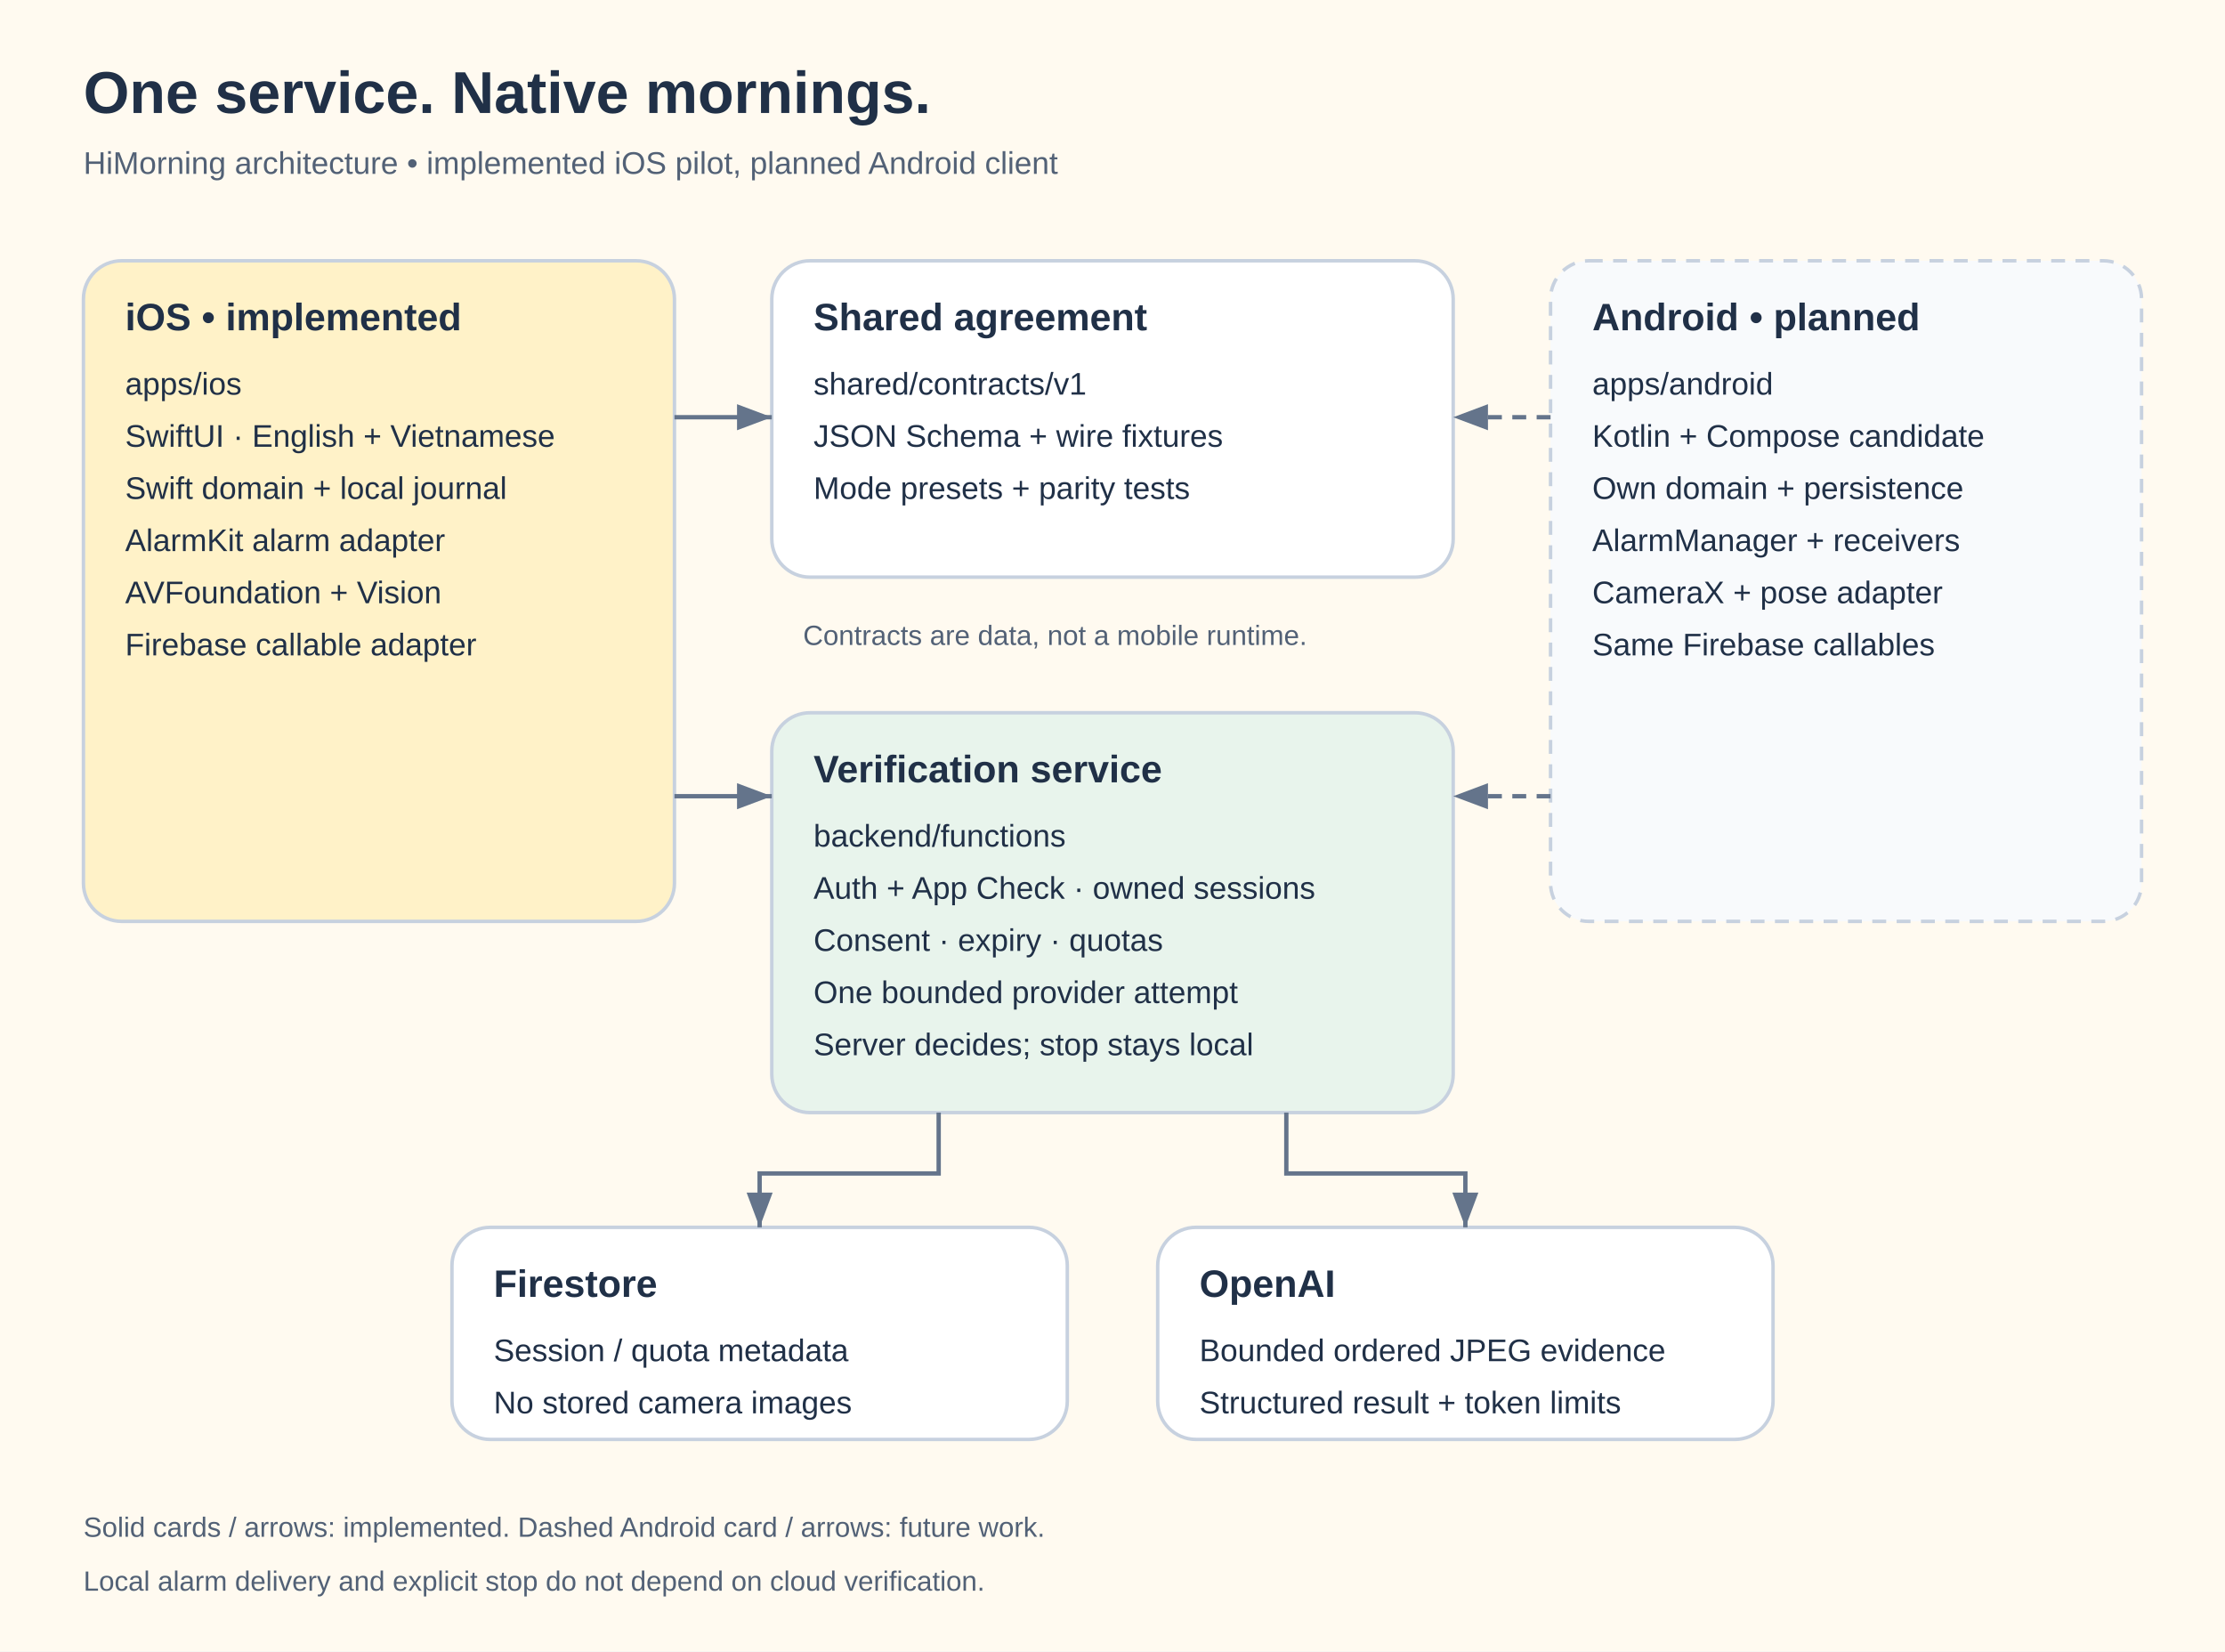
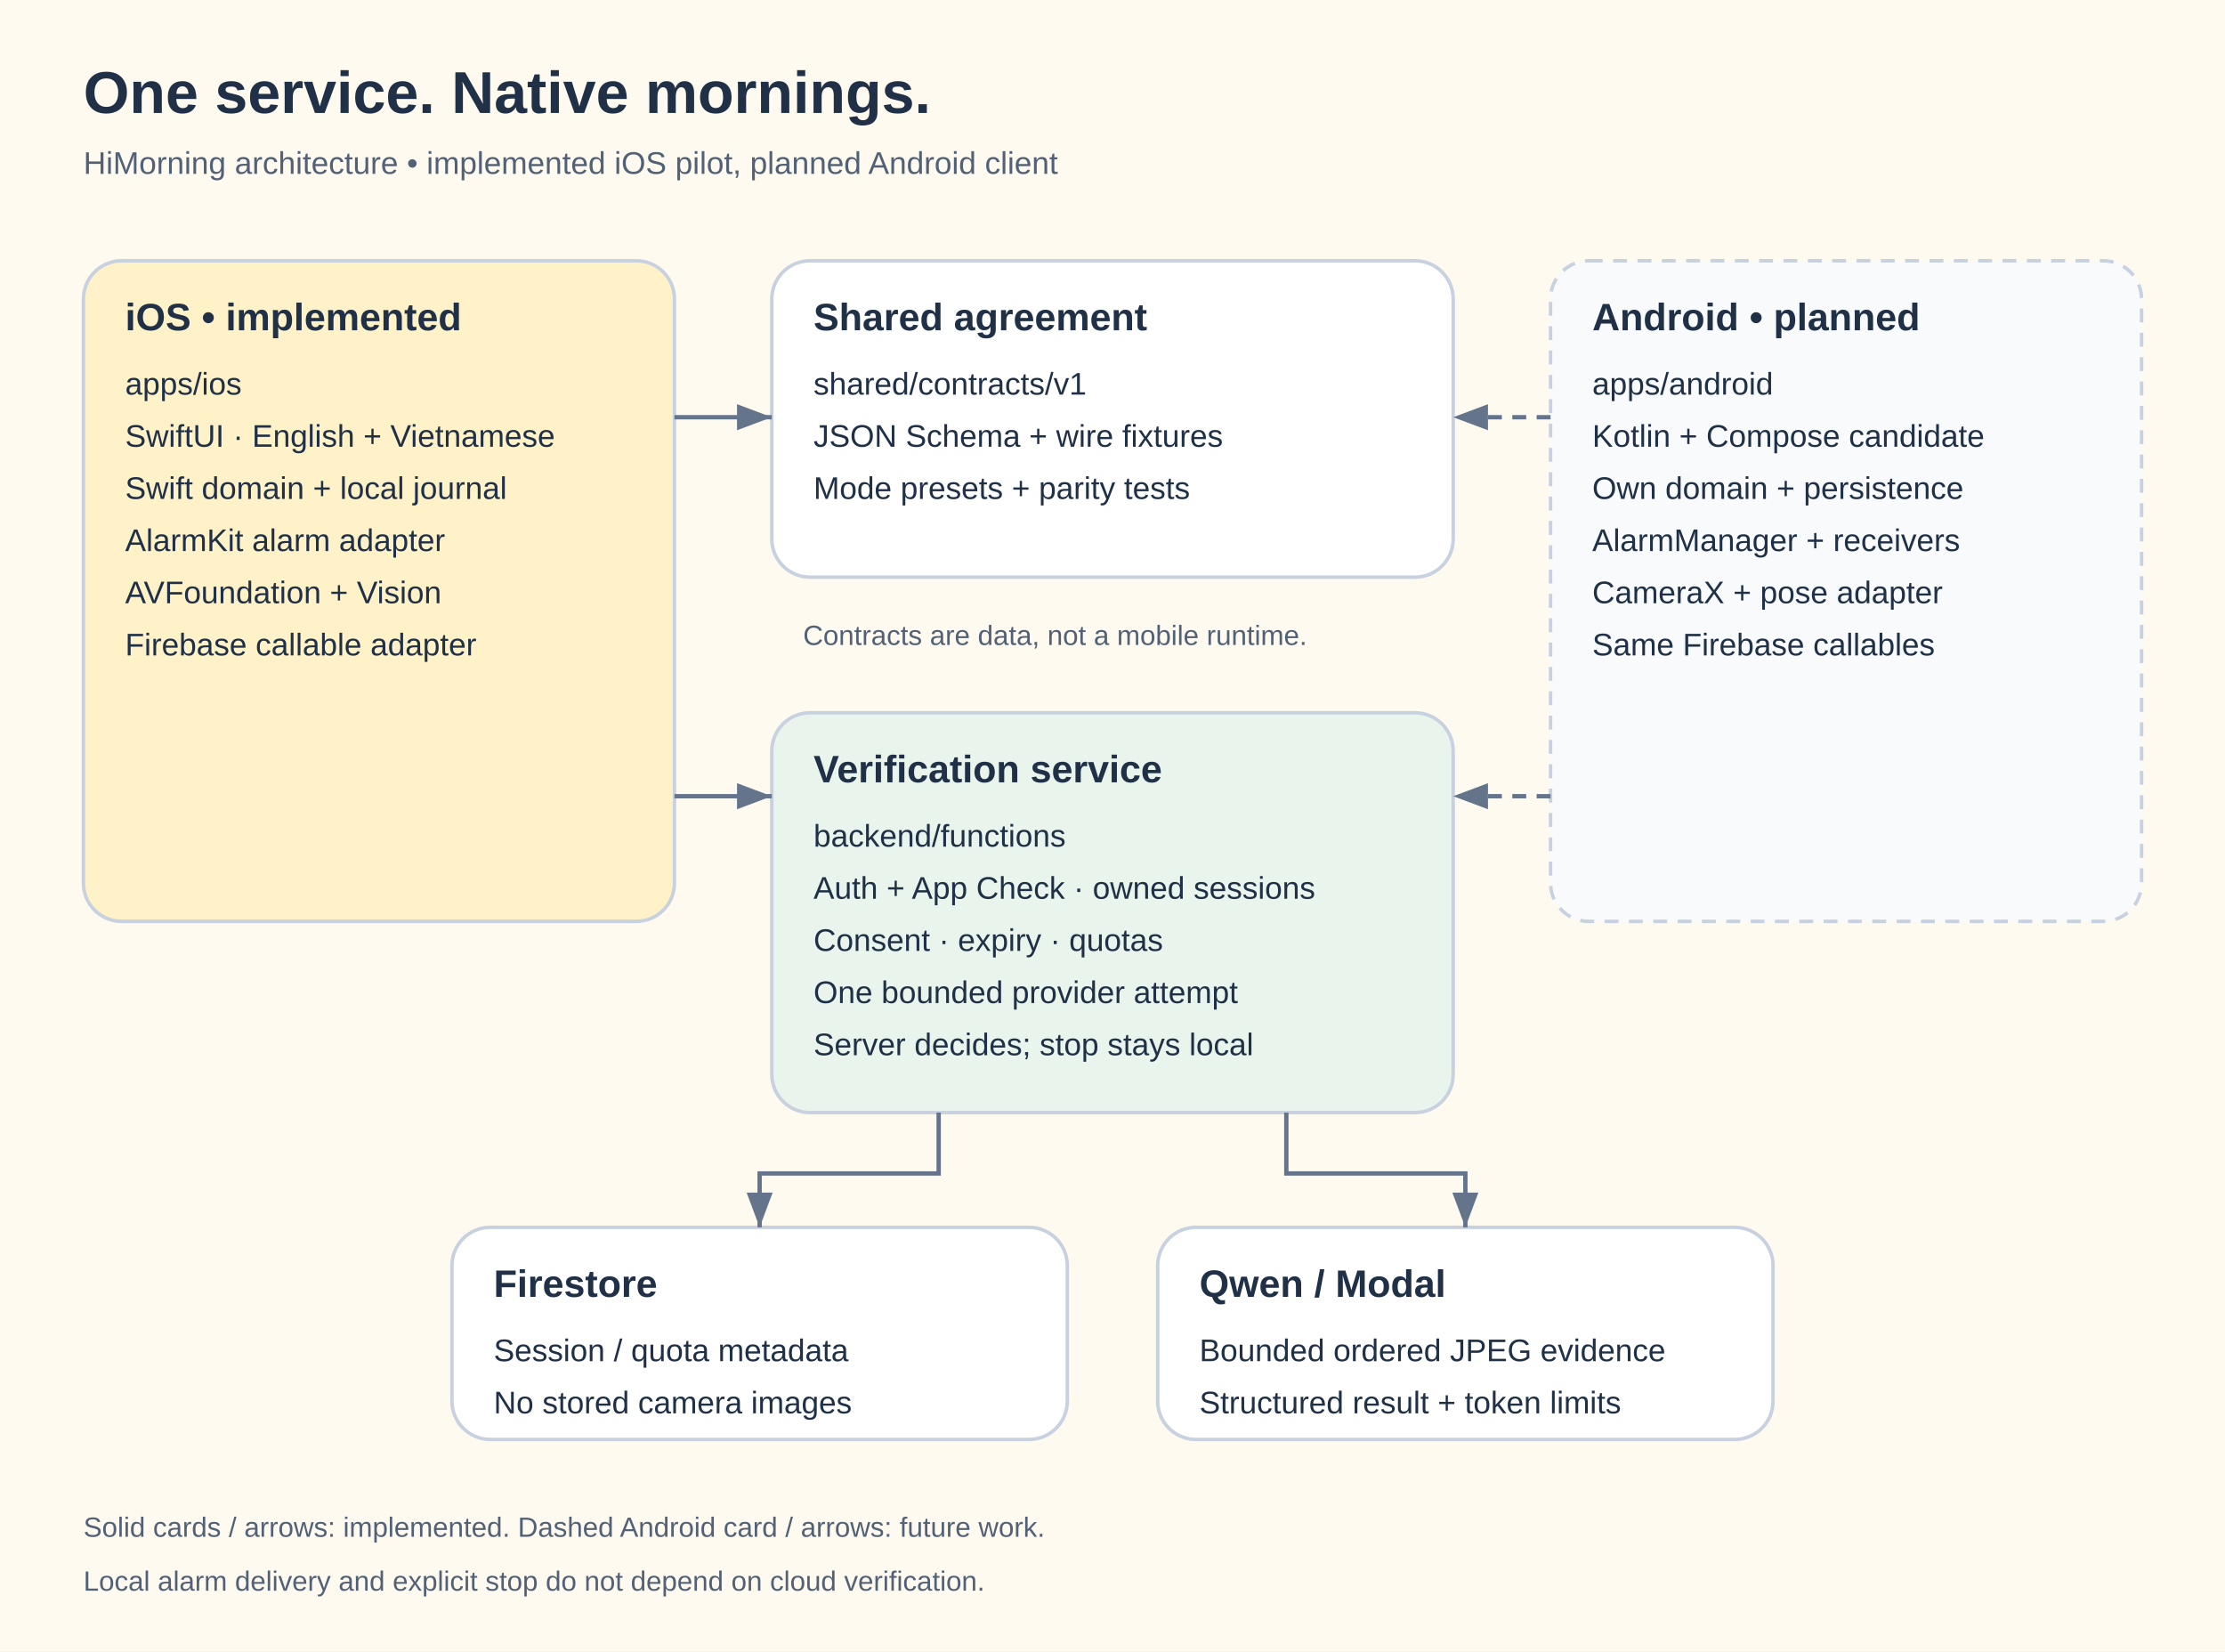
<svg xmlns="http://www.w3.org/2000/svg" width="1280" height="950" viewBox="0 0 1280 950" role="img" aria-labelledby="title desc">
  <style>text{font-family:-apple-system,BlinkMacSystemFont,Arial,sans-serif;fill:#203047}.title{font-size:34px;font-weight:700}.sub{font-size:18px;fill:#526176}.h{font-size:22px;font-weight:700}.b{font-size:18px}.small{font-size:16px;fill:#526176}.edge{fill:none;stroke:#64748b;stroke-width:2.5;marker-end:url(#arrow)}</style>
  <defs>
    <marker id="arrow" markerWidth="10" markerHeight="10" refX="8" refY="3" orient="auto">
      <path d="M0,0 L0,6 L8,3 z" fill="#64748b" />
    </marker>
  </defs>
  <rect width="1280" height="950" fill="#fffaf0" />
  <text x="48" y="65" class="title">One service. Native mornings.</text>
  <text x="48" y="100" class="sub">HiMorning architecture • implemented iOS pilot, planned Android client</text>
  <rect x="48" y="150" width="340" height="380" rx="22" fill="#fff2c8" stroke="#c7d1df" stroke-width="2" />
  <text x="72" y="190" class="h">iOS • implemented</text>
  <text x="72" y="227" class="b">apps/ios</text>
  <text x="72" y="257" class="b">SwiftUI · English + Vietnamese</text>
  <text x="72" y="287" class="b">Swift domain + local journal</text>
  <text x="72" y="317" class="b">AlarmKit alarm adapter</text>
  <text x="72" y="347" class="b">AVFoundation + Vision</text>
  <text x="72" y="377" class="b">Firebase callable adapter</text>
  <rect x="892" y="150" width="340" height="380" rx="22" fill="#f8fafc" stroke="#c7d1df" stroke-width="2" stroke-dasharray="8 6" />
  <text x="916" y="190" class="h">Android • planned</text>
  <text x="916" y="227" class="b">apps/android</text>
  <text x="916" y="257" class="b">Kotlin + Compose candidate</text>
  <text x="916" y="287" class="b">Own domain + persistence</text>
  <text x="916" y="317" class="b">AlarmManager + receivers</text>
  <text x="916" y="347" class="b">CameraX + pose adapter</text>
  <text x="916" y="377" class="b">Same Firebase callables</text>
  <rect x="444" y="150" width="392" height="182" rx="22" fill="#ffffff" stroke="#c7d1df" stroke-width="2" />
  <text x="468" y="190" class="h">Shared agreement</text>
  <text x="468" y="227" class="b">shared/contracts/v1</text>
  <text x="468" y="257" class="b">JSON Schema + wire fixtures</text>
  <text x="468" y="287" class="b">Mode presets + parity tests</text>
  <path d="M388 240 H444" class="edge" />
  <path d="M892 240 H836" class="edge" stroke-dasharray="8 6" />
  <text x="462" y="371" class="small">Contracts are data, not a mobile runtime.</text>
  <rect x="444" y="410" width="392" height="230" rx="22" fill="#e8f4ec" stroke="#c7d1df" stroke-width="2" />
  <text x="468" y="450" class="h">Verification service</text>
  <text x="468" y="487" class="b">backend/functions</text>
  <text x="468" y="517" class="b">Auth + App Check · owned sessions</text>
  <text x="468" y="547" class="b">Consent · expiry · quotas</text>
  <text x="468" y="577" class="b">One bounded provider attempt</text>
  <text x="468" y="607" class="b">Server decides; stop stays local</text>
  <path d="M388 458 H444" class="edge" />
  <path d="M892 458 H836" class="edge" stroke-dasharray="8 6" />
  <rect x="260" y="706" width="354" height="122" rx="22" fill="#ffffff" stroke="#c7d1df" stroke-width="2" />
  <text x="284" y="746" class="h">Firestore</text>
  <text x="284" y="783" class="b">Session / quota metadata</text>
  <text x="284" y="813" class="b">No stored camera images</text>
  <rect x="666" y="706" width="354" height="122" rx="22" fill="#ffffff" stroke="#c7d1df" stroke-width="2" />
-   <text x="690" y="746" class="h">OpenAI</text>
+   <text x="690" y="746" class="h">Qwen / Modal</text>
  <text x="690" y="783" class="b">Bounded ordered JPEG evidence</text>
  <text x="690" y="813" class="b">Structured result + token limits</text>
  <path d="M540 640 V675 H437 V706" class="edge" />
  <path d="M740 640 V675 H843 V706" class="edge" />
  <text x="48" y="884" class="small">Solid cards / arrows: implemented. Dashed Android card / arrows: future work.</text>
  <text x="48" y="915" class="small">Local alarm delivery and explicit stop do not depend on cloud verification.</text>
</svg>
